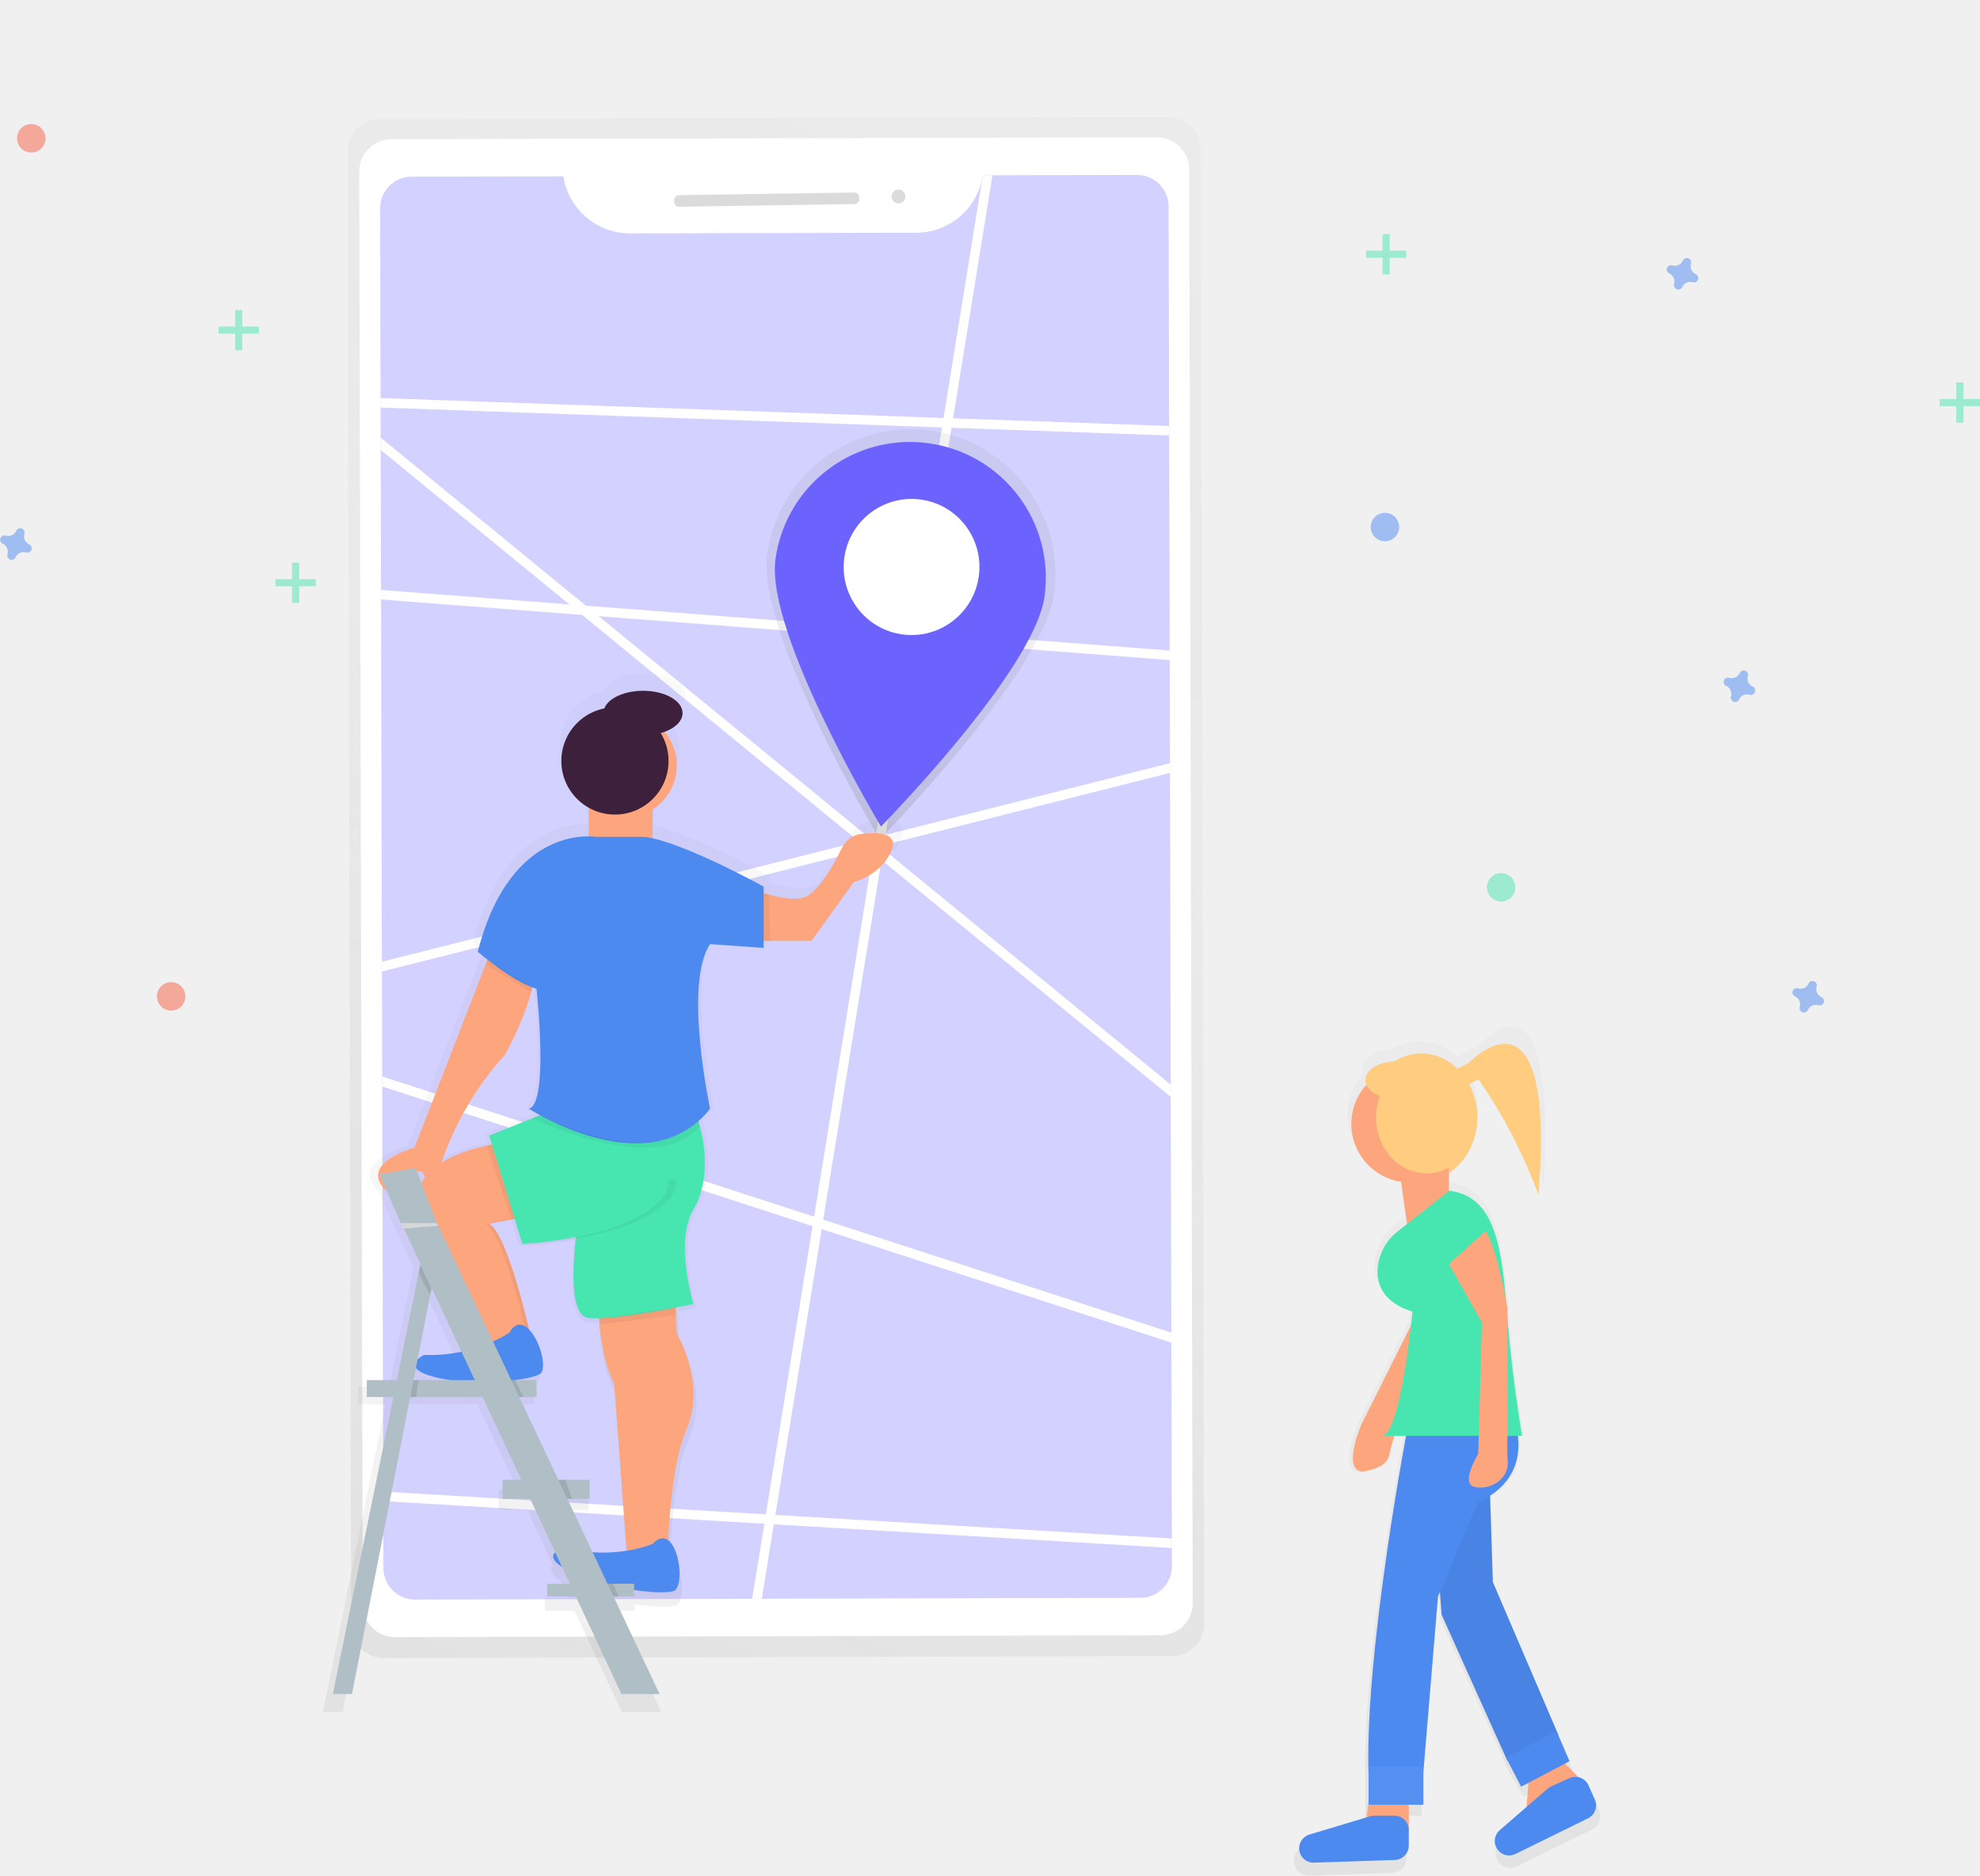
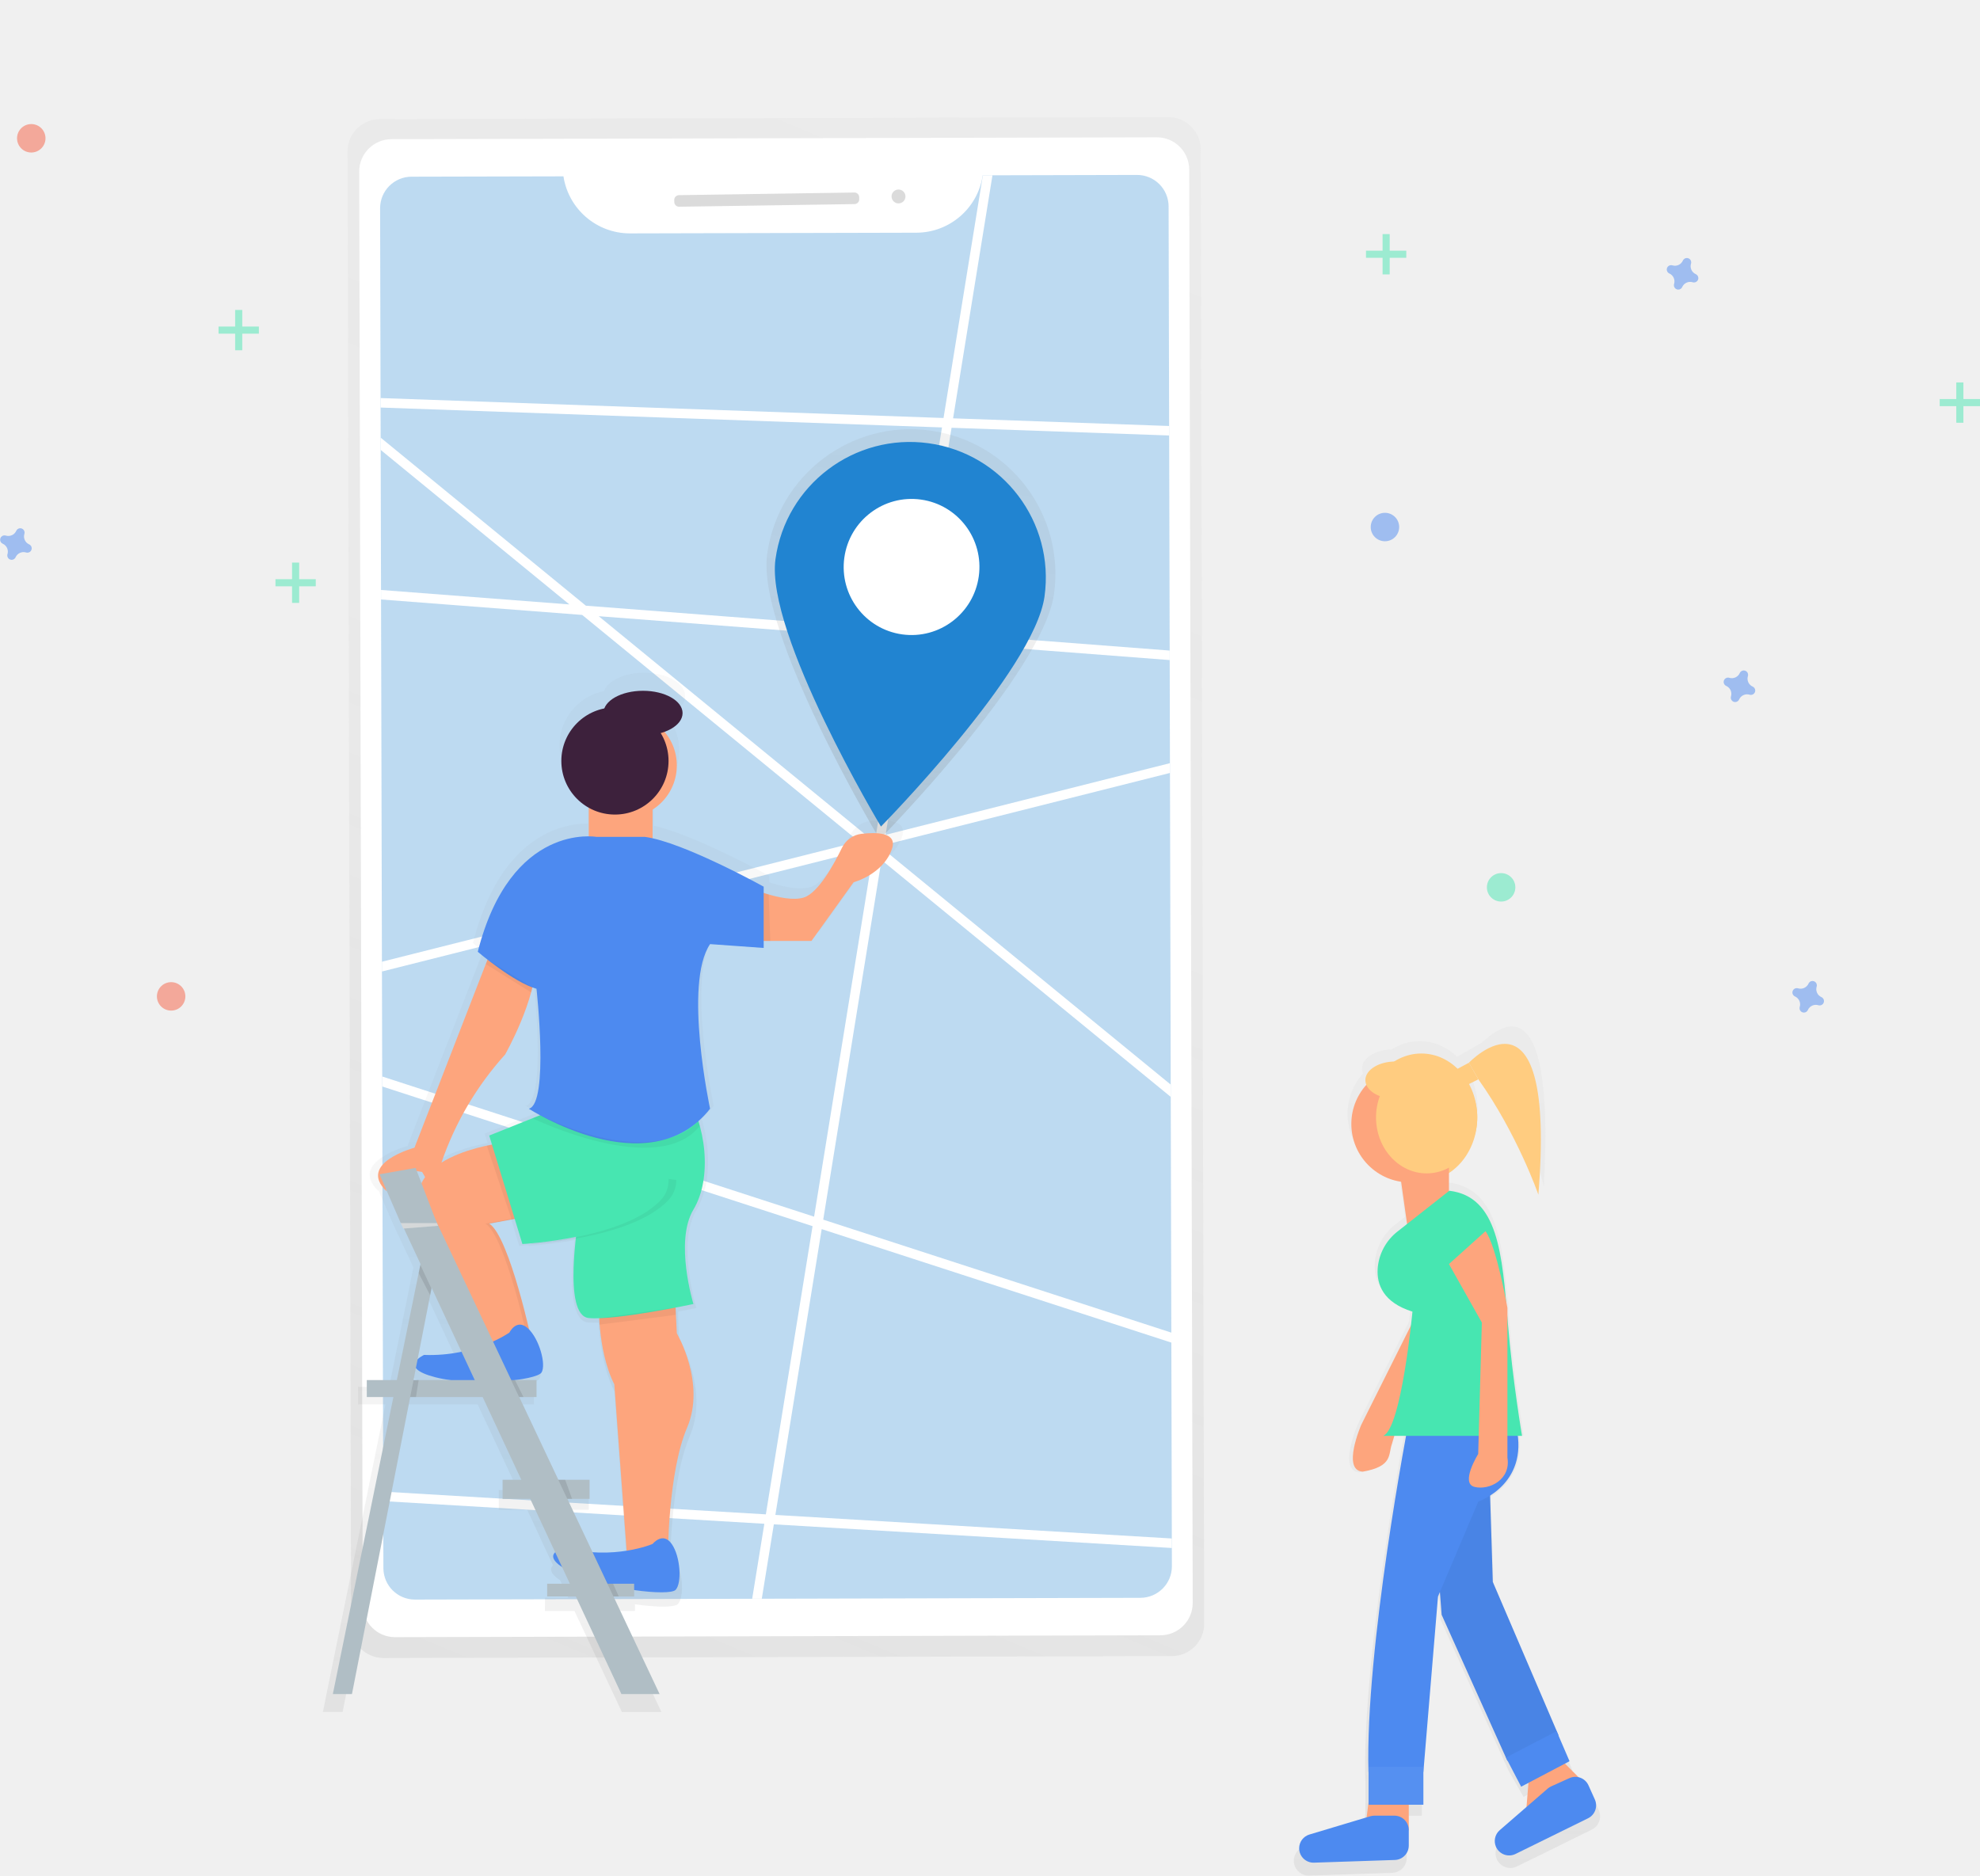
<svg xmlns="http://www.w3.org/2000/svg" xmlns:xlink="http://www.w3.org/1999/xlink" id="92fd531a-de0d-4fc4-9ccb-4f74b44f7927" data-name="Layer 1" width="835.19" height="791.24" viewBox="0 0 835.19 791.24">
  <defs>
    <linearGradient id="6d38001a-4aac-47a2-a7bf-00b29f25191b" x1="380.08" y1="743.36" x2="664.61" y2="71.48" gradientTransform="translate(-13.63 -2.04) rotate(-0.14)" gradientUnits="userSpaceOnUse">
      <stop offset="0" stop-color="gray" stop-opacity="0.25" />
      <stop offset="0.54" stop-color="gray" stop-opacity="0.12" />
      <stop offset="1" stop-color="gray" stop-opacity="0.1" />
    </linearGradient>
    <clipPath id="dff4a731-ddbd-463a-bab1-e47ea4b41905" transform="translate(-182.4 -29.66)">
-       <path id="658f6015-f49b-4898-b3a1-9745b643ce6d" data-name="&lt;Clipping Path&gt;" d="M596.93,103.62A28.38,28.38,0,0,1,569,127.83l-120.93.29a28.38,28.38,0,0,1-28-24.07L356,104.2a13.3,13.3,0,0,0-13.27,13.33l1.39,573.67a13.3,13.3,0,0,0,13.33,13.27l306-.74a13.3,13.3,0,0,0,13.27-13.33l-1.39-573.67A13.3,13.3,0,0,0,662,103.46Z" fill="#6c63ff" opacity="0.3" />
+       <path id="658f6015-f49b-4898-b3a1-9745b643ce6d" data-name="&lt;Clipping Path&gt;" d="M596.93,103.62A28.38,28.38,0,0,1,569,127.83l-120.93.29a28.38,28.38,0,0,1-28-24.07L356,104.2a13.3,13.3,0,0,0-13.27,13.33l1.39,573.67a13.3,13.3,0,0,0,13.33,13.27l306-.74a13.3,13.3,0,0,0,13.27-13.33l-1.39-573.67A13.3,13.3,0,0,0,662,103.46Z" fill="#2184d1" opacity="0.3" />
    </clipPath>
    <linearGradient id="f6786674-25ad-4de5-ac4c-74f3b6b46a70" x1="561.94" y1="387.88" x2="561.94" y2="214.05" gradientTransform="translate(47.68 -77.98) rotate(7.89)" xlink:href="#6d38001a-4aac-47a2-a7bf-00b29f25191b" />
    <linearGradient id="3bd35621-a6bd-4d33-8131-751e7022071e" x1="792.73" y1="820.9" x2="792.73" y2="462.68" gradientTransform="matrix(1, 0, 0, 1, 0, 0)" xlink:href="#6d38001a-4aac-47a2-a7bf-00b29f25191b" />
    <linearGradient id="9f67d66a-3f8d-41cd-9032-5a1c2451b0d5" x1="440.92" y1="751.86" x2="440.92" y2="313.54" gradientTransform="matrix(1, 0, 0, 1, 0, 0)" xlink:href="#6d38001a-4aac-47a2-a7bf-00b29f25191b" />
  </defs>
  <g opacity="0.5">
    <path d="M675.17,79.1l-332.5.81A13.66,13.66,0,0,0,329,93.6l1.51,621.89a13.66,13.66,0,0,0,13.7,13.63l332.5-.81a13.66,13.66,0,0,0,13.63-13.69L688.87,92.73A13.66,13.66,0,0,0,675.17,79.1Z" transform="translate(-182.4 -29.66)" fill="url(#6d38001a-4aac-47a2-a7bf-00b29f25191b)" />
  </g>
  <rect x="334.65" y="87.99" width="350.11" height="631.95" rx="13.64" ry="13.64" transform="translate(-183.38 -28.42) rotate(-0.14)" fill="#fff" />
-   <path id="b661f4be-ea43-4e2b-9ed1-ed84301e71eb" data-name="&lt;Clipping Path&gt;" d="M596.93,103.62A28.38,28.38,0,0,1,569,127.83l-120.93.29a28.38,28.38,0,0,1-28-24.07L356,104.2a13.3,13.3,0,0,0-13.27,13.33l1.39,573.67a13.3,13.3,0,0,0,13.33,13.27l306-.74a13.3,13.3,0,0,0,13.27-13.33l-1.39-573.67A13.3,13.3,0,0,0,662,103.46Z" transform="translate(-182.4 -29.66)" fill="#6c63ff" opacity="0.3" />
+   <path id="b661f4be-ea43-4e2b-9ed1-ed84301e71eb" data-name="&lt;Clipping Path&gt;" d="M596.93,103.62A28.38,28.38,0,0,1,569,127.83l-120.93.29a28.38,28.38,0,0,1-28-24.07L356,104.2a13.3,13.3,0,0,0-13.27,13.33l1.39,573.67a13.3,13.3,0,0,0,13.33,13.27l306-.74a13.3,13.3,0,0,0,13.27-13.33l-1.39-573.67A13.3,13.3,0,0,0,662,103.46Z" transform="translate(-182.4 -29.66)" fill="#2184d1" opacity="0.3" />
  <g clip-path="url(#dff4a731-ddbd-463a-bab1-e47ea4b41905)">
    <polyline points="69.95 113 546.09 502.95 552.35 183.81 14.61 164.76 99.53 246.19 638.1 287.58 77.13 428.95 585.13 593.85 583.23 656.33 59.03 625.17 74.91 782.74 305.09 762.2 428.54 0.32" fill="none" stroke="#fff" stroke-miterlimit="10" stroke-width="4" />
  </g>
  <rect x="466.82" y="111.42" width="78.02" height="4.88" rx="2" ry="2" transform="translate(-184.06 -22.04) rotate(-0.86)" fill="#dbdbdb" />
  <circle cx="561.41" cy="112.53" r="2.93" transform="translate(-184.03 -21.21) rotate(-0.86)" fill="#dbdbdb" />
  <path d="M627,280.21c-4.64,33.48-73.52,103.51-73.52,103.51S501.4,296.92,506,263.44a61.05,61.05,0,1,1,121,16.76Z" transform="translate(-182.4 -29.66)" fill="url(#f6786674-25ad-4de5-ac4c-74f3b6b46a70)" />
-   <path d="M623,281.26c-4.35,31.41-69,97.09-69,97.09s-48.85-81.4-44.49-112.81A57.27,57.27,0,1,1,623,281.26Z" transform="translate(-182.4 -29.66)" fill="#6c63ff" />
+   <path d="M623,281.26c-4.35,31.41-69,97.09-69,97.09s-48.85-81.4-44.49-112.81A57.27,57.27,0,1,1,623,281.26Z" transform="translate(-182.4 -29.66)" fill="#2184d1" />
  <ellipse cx="566.92" cy="268.85" rx="28.71" ry="28.63" transform="translate(40.38 763.84) rotate(-82.11)" fill="#fff" />
  <g opacity="0.5">
    <path d="M810.81,477c18.19,30,22.79,53.3,22.79,53.3,5.4-96.26-23.89-62-26.73-60.32l-.06-.11-9.8,5.66a22.52,22.52,0,0,0-15.75-6.63,21.89,21.89,0,0,0-11.79,3.49c-7,.16-12.54,3.72-12.54,8.1a5.28,5.28,0,0,0,.44,2.06,25.37,25.37,0,0,0,15.11,42.11L775.06,543,771,546.2a22.57,22.57,0,0,0-8.71,16.36c-.38,6.8,2.42,14.58,15.13,18.56,0,0-.22,2.35-.64,6.06l-21.61,43.22s-8.64,19.81.63,20.39c13.33-2.32,11-7.53,12.75-12.17l1-3.45h5.09c-4.14,22.63-17.64,100.41-16.3,146.22v13.25l-.86,6.56-24.88,7.46a6.26,6.26,0,0,0,2,12.25l35.17-1.17a6.26,6.26,0,0,0,6-6.25V795.68h6.36v-14.3l6.36-76.29.83-2,.76,9.9,28.61,63.58,6.36,11.13,2.77-1.49L827,796.69,815.4,806.75a6.26,6.26,0,0,0-1.6,7.3h0a6.26,6.26,0,0,0,8.47,3l31.57-15.53a6.26,6.26,0,0,0,2.94-8.19L854,787.21a6.23,6.23,0,0,0-4.36-3.52l-6-6,2.07-1.11L841,765.48l-28.61-66.75-1.17-37.57c5.73-3.63,13.89-11.47,12.05-26h1.84s-4.05-23.55-6.15-49.27l-.2-2.49v-3.86s-.21-1.21-.59-3.17c-2.25-25.39-5.72-45.55-24.7-47.83l-.14.11v-7.82c7.35-4.79,12.31-13.8,12.31-24.16A30.61,30.61,0,0,0,801.92,482l8.86-5.11Z" transform="translate(-182.4 -29.66)" fill="url(#3bd35621-a6bd-4d33-8131-751e7022071e)" />
  </g>
  <ellipse cx="599.53" cy="471.41" rx="23.6" ry="26.97" fill="#ffcc80" />
  <polygon points="594.24 758.28 594.24 772.15 575.74 772.15 577.28 760.34 594.24 758.28" fill="#fda57d" />
  <path d="M827.5,777.15,826,795.65h1a29.72,29.72,0,0,0,19.74-7.51l5.43-4.82-13.87-13.87Z" transform="translate(-182.4 -29.66)" fill="#fda57d" />
  <polygon points="606.57 661.19 608.11 681.23 635.85 742.87 657.42 732.08 629.68 667.36 628.14 618.04 603.48 618.04 606.57 661.19" fill="#4d8af0" />
  <polygon points="606.57 661.19 608.11 681.23 635.85 742.87 657.42 732.08 629.68 667.36 628.14 618.04 603.48 618.04 606.57 661.19" opacity="0.05" />
  <path d="M782.8,578.34l-26.2,52.4s-8.38,19.21.61,19.77c12.92-2.25,10.67-7.3,12.36-11.8L785.89,583Z" transform="translate(-182.4 -29.66)" fill="#fda57d" />
  <circle cx="594.67" cy="474.16" r="24.66" fill="#fda57d" />
  <polygon points="611.19 510.16 593.91 519.17 589.61 488.58 611.19 488.58 611.19 510.16" fill="#fda57d" />
  <path d="M776.64,629.2s-18.49,95.55-17,148H782.8l6.16-74,17-40.07S829,655.4,821.33,629.2Z" transform="translate(-182.4 -29.66)" fill="#4d8af0" />
  <rect x="577.28" y="745.34" width="23.12" height="16.02" fill="#4d8af0" />
  <rect x="577.28" y="745.34" width="23.12" height="16.02" fill="#fff" opacity="0.05" />
  <polygon points="635.22 741.44 641.64 753.75 662.05 743 656.6 730.34 635.22 741.44" fill="#4d8af0" />
  <path d="M760.37,795.9l-25.65,7.69a6.07,6.07,0,0,0-4.32,5.81h0a6.07,6.07,0,0,0,6.27,6.06l34.1-1.14a6.07,6.07,0,0,0,5.87-6.06v-6.56a6.07,6.07,0,0,0-6.07-6.07h-8.45A6.07,6.07,0,0,0,760.37,795.9Z" transform="translate(-182.4 -29.66)" fill="#4d8af0" />
  <path d="M793.73,532,772,549.11A21.88,21.88,0,0,0,763.51,565c-.37,6.59,2.35,14.14,14.68,18,0,0-4.62,49.32-12.33,52.4h58.56s-3.93-22.84-6-47.78C816.09,558.77,814.38,534.45,793.73,532Z" transform="translate(-182.4 -29.66)" fill="#47e6b1" />
  <path d="M793.59,562.93l13.87,24.66-1.54,55.48s-7.71,12.33-1.54,13.87,15.41-3.08,13.87-12.33V581.42s-4.62-26.2-9.25-32.36Z" transform="translate(-182.4 -29.66)" fill="#fda57d" />
  <path d="M835.25,784.2,815,801.76a6.07,6.07,0,0,0-1.55,7.08h0a6.07,6.07,0,0,0,8.21,2.95l30.61-15.06a6.07,6.07,0,0,0,2.85-7.94l-2.7-6a6.07,6.07,0,0,0-8-3l-7.71,3.48A6.07,6.07,0,0,0,835.25,784.2Z" transform="translate(-182.4 -29.66)" fill="#4d8af0" />
  <polygon points="623.6 455.34 618.02 458.11 614.08 451.29 619.6 448.34 623.6 455.34" fill="#ffcc80" />
  <path d="M802,478s37-39,29.31,55.66c0,0-8.9-25.63-25.31-48.66Z" transform="translate(-182.4 -29.66)" fill="#ffcc80" />
  <ellipse cx="601.78" cy="471.41" rx="21.35" ry="23.6" fill="#ffcc80" />
  <ellipse cx="588.57" cy="455.68" rx="12.64" ry="7.87" fill="#ffcc80" />
  <g opacity="0.5">
    <path d="M549.46,376A10.83,10.83,0,0,0,541,382.1c-3.47,7.19-10.35,19.79-16.67,21.77-4.11,1.28-10.1.2-15.38-1.34l-2.15-.66h0v-2.73S475.91,382,458.27,378V365.44a22.85,22.85,0,0,0,5.25-34c4.73-1.74,7.85-4.75,7.85-8.18,0-5.39-7.74-9.76-17.28-9.76-8.3,0-15.23,3.3-16.9,7.71a23.42,23.42,0,0,0-6.8,43.39v12.5c-9.48-.09-36.65,3.89-48.51,50.42,0,0,1.68,1.44,4.28,3.46h0l-.35.91-31.53,81.22s-25.09,6.69-12.27,19c0,0,0-.19-.06-.51l6.3,14.5,1.12,2.4h0l7.43,15.86h0l-.74,3.61h0l-9.52,46.72H333.43v7.41H345L318.6,751.86h8.34L352.38,622.1h31.48l16.93,36.15h-8v8.34h12L415.65,690c-1.32,1.33-1.46,3.37,3,6.32l3.46,7.38h-9.86v5.56h12.47l20,42.64h16.68l-20.17-42.64h9v-2.81c9.15,1.33,16.7,1.33,18.09-.06,2.79-2.79,2.23-14.5-1.67-20.07a7.16,7.16,0,0,0-1.5-1.61c.46-11.7,2.12-35,8.19-49.12,8.36-19.51-4.46-41.26-4.46-41.26l-.4-8.09V583c4.6-.88,7.65-1.53,7.65-1.53s-8.36-27.32,0-41.26c5.81-9.68,6.23-23.93,2.78-36.6h0l0-.09q-.26-.94-.54-1.86l0-.1h0a41.48,41.48,0,0,0,5.07-5.4s-11.71-54.64,0-71.93l23.42,1.67v-3.07h20.91l18.4-25.65s12.82-3.35,16.73-14.5C565.38,375.33,556.1,375.25,549.46,376ZM393.87,472.45s7.61-13.39,11.36-27.13h0v-.05q.28-1,.53-2.08v0h0c.6.22,1.18.42,1.75.57,0,0,5.58,50.18-3.35,52.41,0,0,1.79,1.16,4.88,2.84h0l-3.28,1.31h0l-18.88,7.55,1.21,4h0c-.68.13-1.44.28-2.25.45h0c-5.39,1.15-13.38,3.39-19.78,7.4h0S373.24,495.31,393.87,472.45ZM358.93,526a17.21,17.21,0,0,0-1.62,2.66l-2-5.29c.75.09,1.52.21,2.35.36C357.63,523.74,358.18,524.67,358.93,526Zm2.18,51.6.57-2.89h0l12.94,27.62a67.12,67.12,0,0,1-16.14,1.34,11.66,11.66,0,0,0-2.86,1.92l5.49-28Zm-7.27,37.07,1-5.29c1,1.34,3.43,2.75,8.56,4.07a59.62,59.62,0,0,0,6.27,1.22H353.84ZM421,666.59h9.74v-8.34H417.06L400,622.1h7.62v-7.41h-9.08c6.07-.79,10.48-2,11.28-3.26,2.07-3.22-.71-14-5.44-18.83-3.14-13.27-10.61-42-17.44-46.27l9.78-1.82h0l.1,0,1.26-.23,3.36,11a177.18,177.18,0,0,0,23.42-3.14v.12A184.09,184.09,0,0,1,405.23,555l.07.24a174.74,174.74,0,0,0,19.43-2.38c-1.41,12.47-2.62,33.93,5.66,34.72a36.75,36.75,0,0,0,4.56.09h0v2.81l.18,0c.6,7.6,2.22,17.74,6.41,26.12l5.38,72.66a67.28,67.28,0,0,1-14.89.66l-11-23.31Z" transform="translate(-182.4 -29.66)" fill="url(#9f67d66a-3f8d-41cd-9032-5a1c2451b0d5)" />
  </g>
  <path d="M393.6,511.94s-46.3,5.38-32.3,33.38a318,318,0,0,1,21.27,56.8l24.5-5.11s-9.69-45.76-18.31-51.15l23.15-4.31Z" transform="translate(-182.4 -29.66)" fill="#fda57d" />
  <path d="M388.76,545.86l23.15-4.31L393.6,511.94s-.54.06-1.49.21l18.18,29.4-23.15,4.31c8.61,5.38,18.31,51.15,18.31,51.15l-23,4.79.08.32,24.5-5.11S397.37,551.24,388.76,545.86Z" transform="translate(-182.4 -29.66)" opacity="0.05" />
  <path d="M397.28,591.82s-14.31,10.26-36,9.44c0,0-11.53,5.25,4.79,9.43s42.68,1.23,44.74-2-.86-14.14-5.68-18.6S397.28,591.82,397.28,591.82Z" transform="translate(-182.4 -29.66)" fill="#4d8af0" />
  <path d="M435.06,577.62s-1.08,21,6.46,36.07l5.38,72.68h17.23s0-35.53,8.08-54.38-4.31-39.84-4.31-39.84l-1.08-21.54Z" transform="translate(-182.4 -29.66)" fill="#fda57d" />
  <path d="M426.44,543.7s-7,40.92,4.31,42,44.15-5.92,44.15-5.92-8.08-26.38,0-39.84,5.38-36.07-3.77-50.07-19.38,0-19.38,0Z" transform="translate(-182.4 -29.66)" fill="#47e6b1" />
  <circle cx="263.42" cy="322.92" r="22.07" fill="#fda57d" />
  <rect x="248.35" y="334.22" width="26.92" height="24.23" fill="#fda57d" />
  <path d="M457.67,681s-16.15,7-37.15,1.62c0,0-12.38,2.69,2.69,10.23s41.46,10.23,44.15,7.54,2.15-14-1.62-19.38S457.67,681,457.67,681Z" transform="translate(-182.4 -29.66)" fill="#4d8af0" />
  <path d="M389,432l-31.77,81.84s-24.23,6.46-11.84,18.31c0,0-2.15-11.31,15.07-8.08,0,0,4.85,8.08,4.85,10.77s5.54-9,3.31-14.72a131.31,131.31,0,0,1,26.84-45.58s13.46-23.69,12.92-39.84Z" transform="translate(-182.4 -29.66)" fill="#fda57d" />
  <path d="M495.63,402.91s17.23,8.08,25.84,5.38c6.1-1.91,12.74-14.08,16.1-21a10.46,10.46,0,0,1,8.16-5.85c6.41-.77,15.38-.69,12.89,6.41-3.77,10.77-16.15,14-16.15,14L524.7,426.6H493.47Z" transform="translate(-182.4 -29.66)" fill="#fda57d" />
  <circle cx="259.39" cy="321.03" r="22.61" fill="#3d213c" />
  <ellipse cx="271.23" cy="300.84" rx="16.69" ry="9.42" fill="#3d213c" />
  <polygon points="252.75 556.12 252.75 558.84 285.11 554.69 285.11 551.6 252.75 556.12" opacity="0.05" />
  <path d="M423.75,494.71l-35,14,14,45.76s42-2.15,57.61-18.31-25.84-48.46-25.84-48.46Z" transform="translate(-182.4 -29.66)" fill="#47e6b1" />
  <path d="M464.41,527a12.15,12.15,0,0,1-3.51,9.18c-13,13.47-44.4,17.21-54.45,18.07l.07.23s42-2.15,57.61-18.31a12.09,12.09,0,0,0,3.52-8.7" transform="translate(-182.4 -29.66)" opacity="0.05" />
  <path d="M434,382.72s-36.07-6.46-50.07,48.46c0,0,15.07,12.92,24.77,15.61,0,0,5.38,48.46-3.23,50.61,0,0,50.61,32.84,76.45,0,0,0-11.31-52.76,0-69.45l22.61,1.62V403.72s-33.92-18.84-50.07-21Z" transform="translate(-182.4 -29.66)" fill="#4d8af0" />
  <polygon points="207.52 482.87 205.34 483.3 215.8 514.44 217.11 514.2 207.52 482.87" opacity="0.05" />
  <polygon points="322.11 376.7 324.24 377.36 324.94 396.94 322.11 396.94 322.11 376.7" opacity="0.05" />
  <polygon points="205.64 404.87 204.92 406.71 224.05 418.67 224.59 416.58 205.64 404.87" opacity="0.05" />
  <path d="M410.16,500.15,407,501.41s53.09,25.72,70.59,3.18l-.58-2S460.91,524.16,410.16,500.15Z" transform="translate(-182.4 -29.66)" opacity="0.05" />
  <rect x="154.72" y="582.21" width="71.6" height="7.16" fill="#b0bec5" />
  <polygon points="160.09 495.39 169.04 515.98 184.26 515.98 175.31 492.71 160.09 495.39" fill="#b0bec5" />
  <polygon points="262.12 714.67 278.23 714.67 182.94 512.97 168.43 514.09 262.12 714.67" fill="#b0bec5" />
  <polygon points="140.4 714.67 148.46 714.67 184.26 532.09 178.89 525.82 140.4 714.67" fill="#b0bec5" />
  <polygon points="170.13 518.29 169.04 515.98 184.26 515.98 184.8 517.13 170.13 518.29" fill="#eceff1" />
  <polygon points="170.13 518.29 169.04 515.98 184.26 515.98 184.8 517.13 170.13 518.29" opacity="0.1" />
  <polygon points="177.3 533.61 181.99 543.63 181.45 546.41 176.59 537.09 177.3 533.61" opacity="0.1" />
  <polygon points="174.43 582.21 173.03 589.37 175.46 589.37 176.59 582.21 174.43 582.21" opacity="0.1" />
  <rect x="212" y="624.27" width="36.69" height="8.05" fill="#b0bec5" />
  <rect x="230.8" y="668.13" width="36.69" height="5.37" fill="#b0bec5" />
  <polygon points="235.48 624.27 239.29 632.33 241.31 632.33 238.39 624.27 235.48 624.27" opacity="0.1" />
  <polygon points="256.22 668.13 258.76 673.5 261 673.5 258.61 668.13 256.22 668.13" opacity="0.1" />
  <polygon points="215.58 582.21 218.97 589.37 220.8 589.37 217.22 582.21 215.58 582.21" opacity="0.1" />
  <g opacity="0.5">
    <rect x="99.19" y="130.76" width="3" height="17" fill="#47e6b1" />
    <rect x="281.6" y="160.42" width="3" height="17" transform="translate(269.61 -143.84) rotate(90)" fill="#47e6b1" />
  </g>
  <g opacity="0.5">
    <rect x="123.19" y="237.34" width="3" height="17" fill="#47e6b1" />
    <rect x="305.6" y="267" width="3" height="17" transform="translate(400.19 -61.26) rotate(90)" fill="#47e6b1" />
  </g>
  <g opacity="0.5">
    <rect x="583.19" y="98.76" width="3" height="17" fill="#47e6b1" />
    <rect x="765.6" y="128.42" width="3" height="17" transform="translate(721.61 -659.84) rotate(90)" fill="#47e6b1" />
  </g>
  <g opacity="0.5">
    <rect x="825.19" y="161.34" width="3" height="17" fill="#47e6b1" />
    <rect x="1007.6" y="191" width="3" height="17" transform="translate(1026.19 -839.26) rotate(90)" fill="#47e6b1" />
  </g>
  <path d="M194.69,259.31a3.67,3.67,0,0,1-2-4.44,1.77,1.77,0,0,0,.08-.41h0a1.84,1.84,0,0,0-3.31-1.22h0a1.77,1.77,0,0,0-.2.36,3.67,3.67,0,0,1-4.44,2,1.77,1.77,0,0,0-.41-.08h0a1.84,1.84,0,0,0-1.22,3.31h0a1.77,1.77,0,0,0,.36.2,3.67,3.67,0,0,1,2,4.44,1.77,1.77,0,0,0-.08.41h0a1.84,1.84,0,0,0,3.31,1.22h0a1.77,1.77,0,0,0,.2-.36,3.67,3.67,0,0,1,4.44-2,1.77,1.77,0,0,0,.41.08h0a1.84,1.84,0,0,0,1.22-3.31h0A1.77,1.77,0,0,0,194.69,259.31Z" transform="translate(-182.4 -29.66)" fill="#4d8af0" opacity="0.5" />
  <path d="M950.69,450.31a3.67,3.67,0,0,1-2-4.44,1.77,1.77,0,0,0,.08-.41h0a1.84,1.84,0,0,0-3.31-1.22h0a1.77,1.77,0,0,0-.2.36,3.67,3.67,0,0,1-4.44,2,1.77,1.77,0,0,0-.41-.08h0a1.84,1.84,0,0,0-1.22,3.31h0a1.77,1.77,0,0,0,.36.2,3.67,3.67,0,0,1,2,4.44,1.77,1.77,0,0,0-.08.41h0a1.84,1.84,0,0,0,3.31,1.22h0a1.77,1.77,0,0,0,.2-.36,3.67,3.67,0,0,1,4.44-2,1.77,1.77,0,0,0,.41.08h0a1.84,1.84,0,0,0,1.22-3.31h0A1.77,1.77,0,0,0,950.69,450.31Z" transform="translate(-182.4 -29.66)" fill="#4d8af0" opacity="0.5" />
  <path d="M897.69,145.31a3.67,3.67,0,0,1-2-4.44,1.77,1.77,0,0,0,.08-.41h0a1.84,1.84,0,0,0-3.31-1.22h0a1.77,1.77,0,0,0-.2.36,3.67,3.67,0,0,1-4.44,2,1.77,1.77,0,0,0-.41-.08h0a1.84,1.84,0,0,0-1.22,3.31h0a1.77,1.77,0,0,0,.36.2,3.67,3.67,0,0,1,2,4.44,1.77,1.77,0,0,0-.08.41h0a1.84,1.84,0,0,0,3.31,1.22h0a1.77,1.77,0,0,0,.2-.36,3.67,3.67,0,0,1,4.44-2,1.77,1.77,0,0,0,.41.08h0a1.84,1.84,0,0,0,1.22-3.31h0A1.77,1.77,0,0,0,897.69,145.31Z" transform="translate(-182.4 -29.66)" fill="#4d8af0" opacity="0.5" />
  <path d="M921.69,319.31a3.67,3.67,0,0,1-2-4.44,1.77,1.77,0,0,0,.08-.41h0a1.84,1.84,0,0,0-3.31-1.22h0a1.77,1.77,0,0,0-.2.36,3.67,3.67,0,0,1-4.44,2,1.77,1.77,0,0,0-.41-.08h0a1.84,1.84,0,0,0-1.22,3.31h0a1.77,1.77,0,0,0,.36.2,3.67,3.67,0,0,1,2,4.44,1.77,1.77,0,0,0-.08.41h0a1.84,1.84,0,0,0,3.31,1.22h0a1.77,1.77,0,0,0,.2-.36,3.67,3.67,0,0,1,4.44-2,1.77,1.77,0,0,0,.41.08h0a1.84,1.84,0,0,0,1.22-3.31h0A1.77,1.77,0,0,0,921.69,319.31Z" transform="translate(-182.4 -29.66)" fill="#4d8af0" opacity="0.5" />
  <circle cx="72.19" cy="420.34" r="6" fill="#f55f44" opacity="0.5" />
  <circle cx="584.19" cy="222.34" r="6" fill="#4d8af0" opacity="0.5" />
  <circle cx="633.19" cy="374.34" r="6" fill="#47e6b1" opacity="0.5" />
  <circle cx="13.19" cy="58.34" r="6" fill="#f55f44" opacity="0.5" />
</svg>
